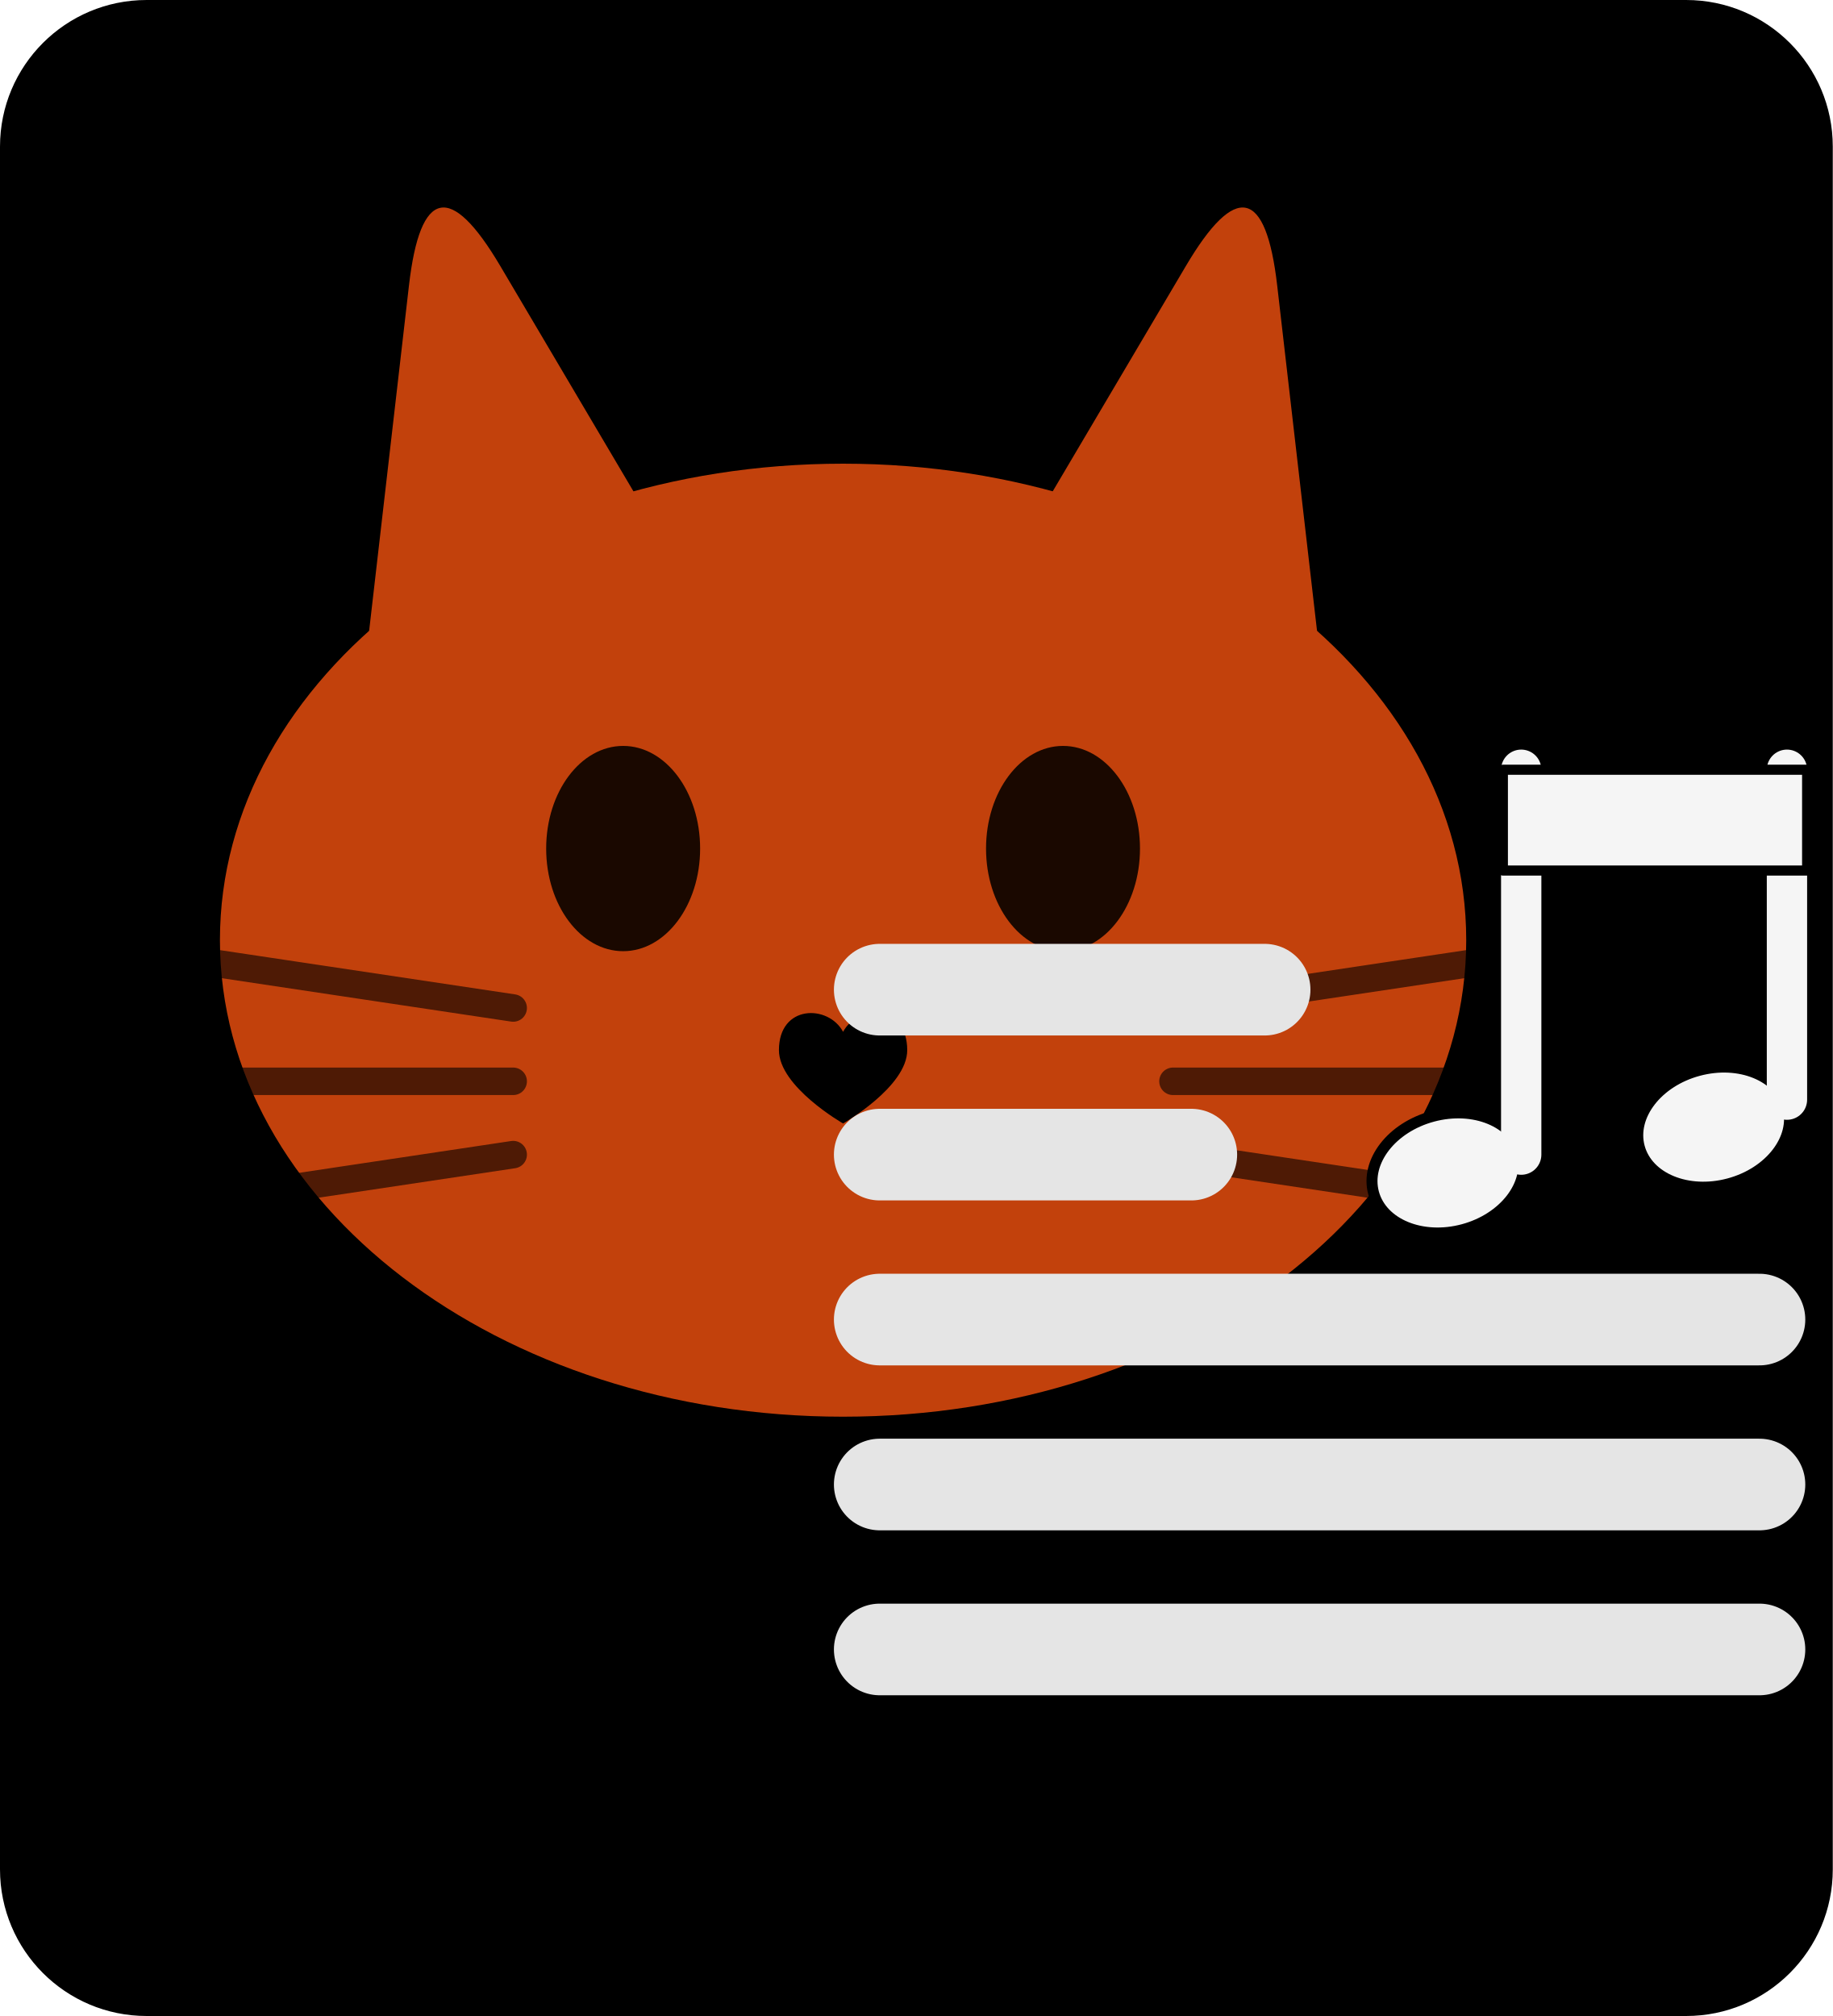
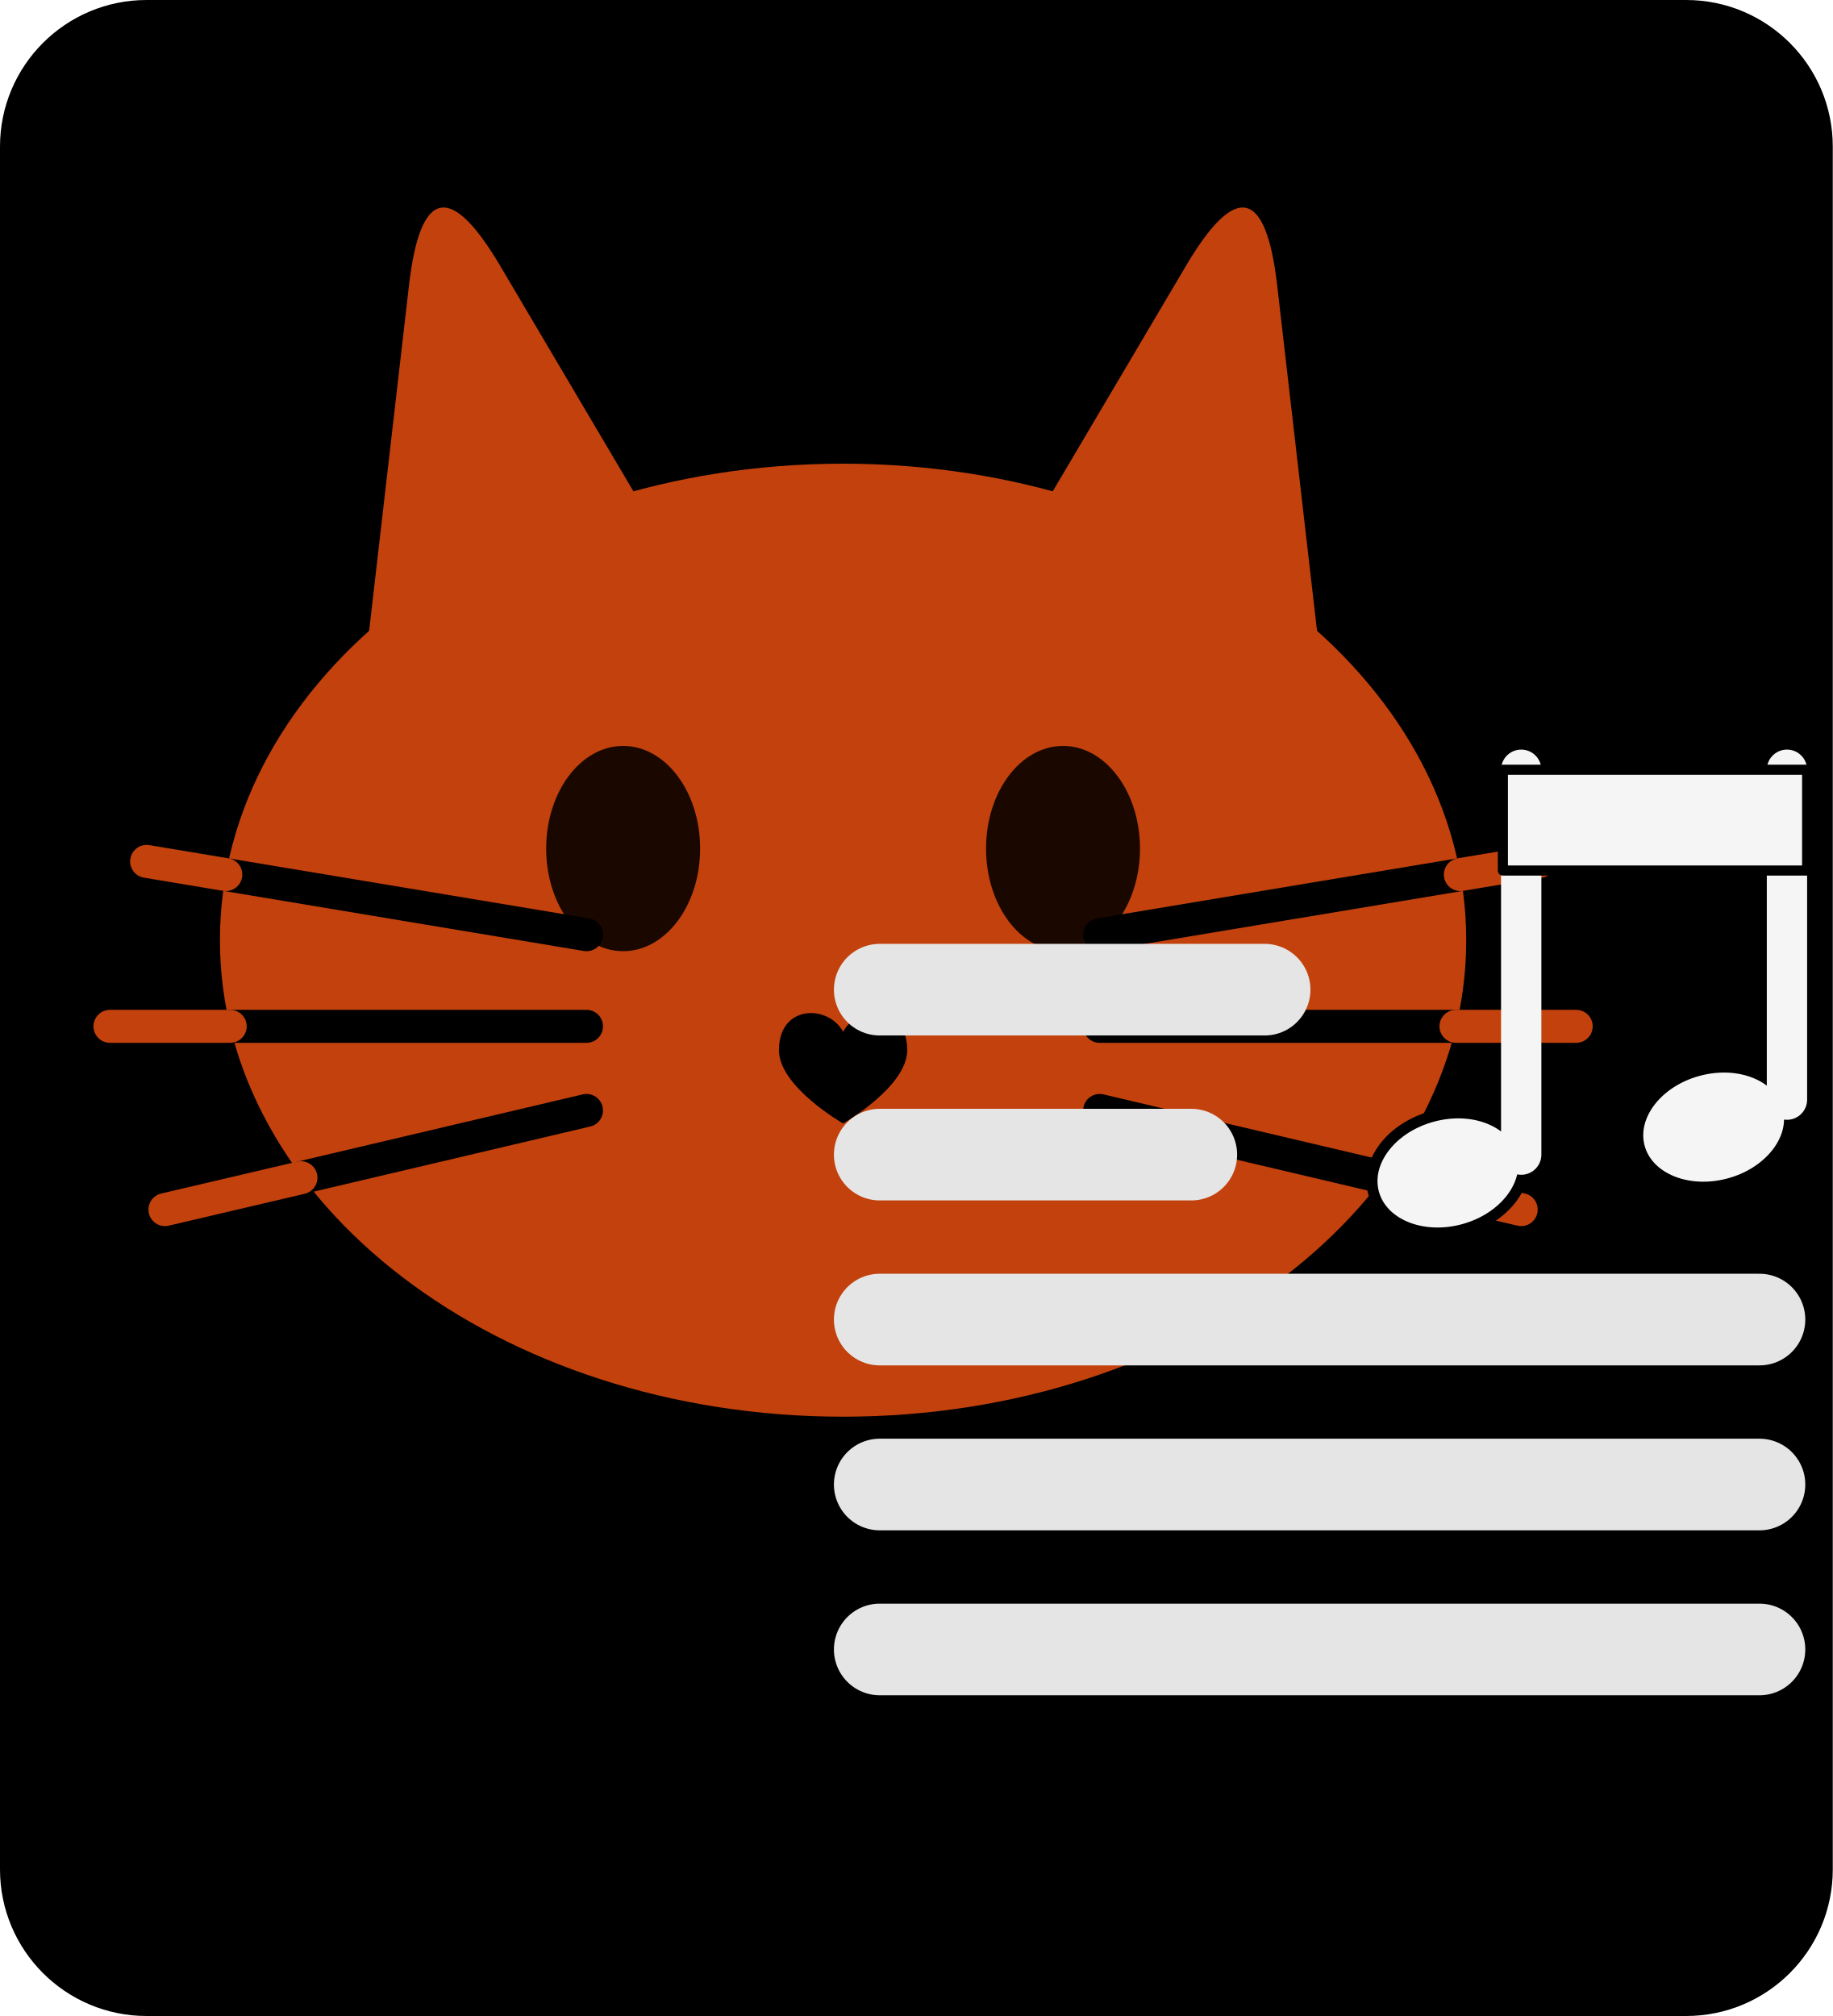
<svg xmlns="http://www.w3.org/2000/svg" viewBox="-46 -50 100 110">
  <rect x="-46" y="-50" width="100" height="110" rx="8" fill="#000000" />
  <g transform="rotate(-12,-12,8.3)">
    <path d="M-21.6,-14.94 L-14.549,-35.916 Q-12,-43.5 -9.451,-35.916 L-2.4,-14.94 Z" fill="#c2410c" />
  </g>
  <g transform="rotate(12,12,8.3)">
    <path d="M2.4,-14.94 L9.451,-35.916 Q12,-43.5 14.549,-35.916 L21.6,-14.94 Z" fill="#c2410c" />
  </g>
  <ellipse cx="0" cy="1.3" rx="34" ry="26" fill="#c2410c" />
  <ellipse cx="-12" cy="-3.7" rx="4.2" ry="5.6" fill="#1a0800" />
  <ellipse cx="12" cy="-3.7" rx="4.2" ry="5.6" fill="#1a0800" />
  <path d="M0,6.3 C-0.8,4.8 -3.5,4.8 -3.5,7.3 C-3.5,9.3 0,11.3 0,11.3 C0,11.3 3.5,9.3 3.5,7.3 C3.5,4.8 0.8,4.8 0,6.3 Z" fill="#000" />
-   <g stroke="#000" stroke-width="1.5" stroke-linecap="round" opacity="0.6">
-     <line x1="-18" y1="5" x2="-38" y2="2" />
-     <line x1="-18" y1="9" x2="-40" y2="9" />
-     <line x1="-18" y1="13" x2="-38" y2="16" />
-     <line x1="18" y1="5" x2="38" y2="2" />
-     <line x1="18" y1="9" x2="40" y2="9" />
-     <line x1="18" y1="13" x2="38" y2="16" />
-   </g>
+   <line x1="-14" y1="1" x2="-33.68" y2="-2.28" stroke="#000" stroke-width="1.8" stroke-linecap="round" />
+   <line x1="-14" y1="6" x2="-33.44" y2="6" stroke="#000" stroke-width="1.8" stroke-linecap="round" />
+   <line x1="-14" y1="10.59" x2="-29.58" y2="14.26" stroke="#000" stroke-width="1.8" stroke-linecap="round" />
+   <line x1="-33.68" y1="-2.28" x2="-38" y2="-3" stroke="#c2410c" stroke-width="1.8" stroke-linecap="round" />
+   <line x1="-33.44" y1="6" x2="-40" y2="6" stroke="#c2410c" stroke-width="1.8" stroke-linecap="round" />
+   <line x1="-29.58" y1="14.26" x2="-37" y2="16" stroke="#c2410c" stroke-width="1.8" stroke-linecap="round" />
+   <line x1="14" y1="1" x2="33.68" y2="-2.28" stroke="#000" stroke-width="1.8" stroke-linecap="round" />
+   <line x1="14" y1="6" x2="33.44" y2="6" stroke="#000" stroke-width="1.8" stroke-linecap="round" />
+   <line x1="14" y1="10.59" x2="29.58" y2="14.26" stroke="#000" stroke-width="1.8" stroke-linecap="round" />
+   <line x1="33.68" y1="-2.28" x2="38" y2="-3" stroke="#c2410c" stroke-width="1.8" stroke-linecap="round" />
+   <line x1="33.44" y1="6" x2="40" y2="6" stroke="#c2410c" stroke-width="1.8" stroke-linecap="round" />
+   <line x1="29.58" y1="14.26" x2="37" y2="16" stroke="#c2410c" stroke-width="1.8" stroke-linecap="round" />
  <g>
    <line x1="2" y1="4" x2="23" y2="4" stroke="#e5e5e5" stroke-width="5" stroke-linecap="round" />
    <line x1="2" y1="13" x2="19" y2="13" stroke="#e5e5e5" stroke-width="5" stroke-linecap="round" />
    <line x1="2" y1="22" x2="50" y2="22" stroke="#e5e5e5" stroke-width="5" stroke-linecap="round" />
    <line x1="2" y1="31" x2="50" y2="31" stroke="#e5e5e5" stroke-width="5" stroke-linecap="round" />
    <line x1="2" y1="40" x2="50" y2="40" stroke="#e5e5e5" stroke-width="5" stroke-linecap="round" />
    <ellipse cx="33" cy="14" rx="4.2" ry="3.2" fill="#f5f5f5" stroke="#000" stroke-width="0.6" transform="rotate(-15 33 14)" />
    <ellipse cx="47.5" cy="11.5" rx="4.2" ry="3.2" fill="#f5f5f5" stroke="#000" stroke-width="0.6" transform="rotate(-15 47.5 11.5)" />
    <line x1="37" y1="13" x2="37" y2="-8" stroke="#f5f5f5" stroke-width="2.2" stroke-linecap="round" />
    <line x1="51.5" y1="10" x2="51.5" y2="-8" stroke="#f5f5f5" stroke-width="2.2" stroke-linecap="round" />
    <path d="M 36 -8 L 52.6 -8 L 52.6 -2.5 L 36 -2.5 Z" fill="#f5f5f5" stroke="#000" stroke-width="0.55" stroke-linejoin="round" />
  </g>
</svg>
